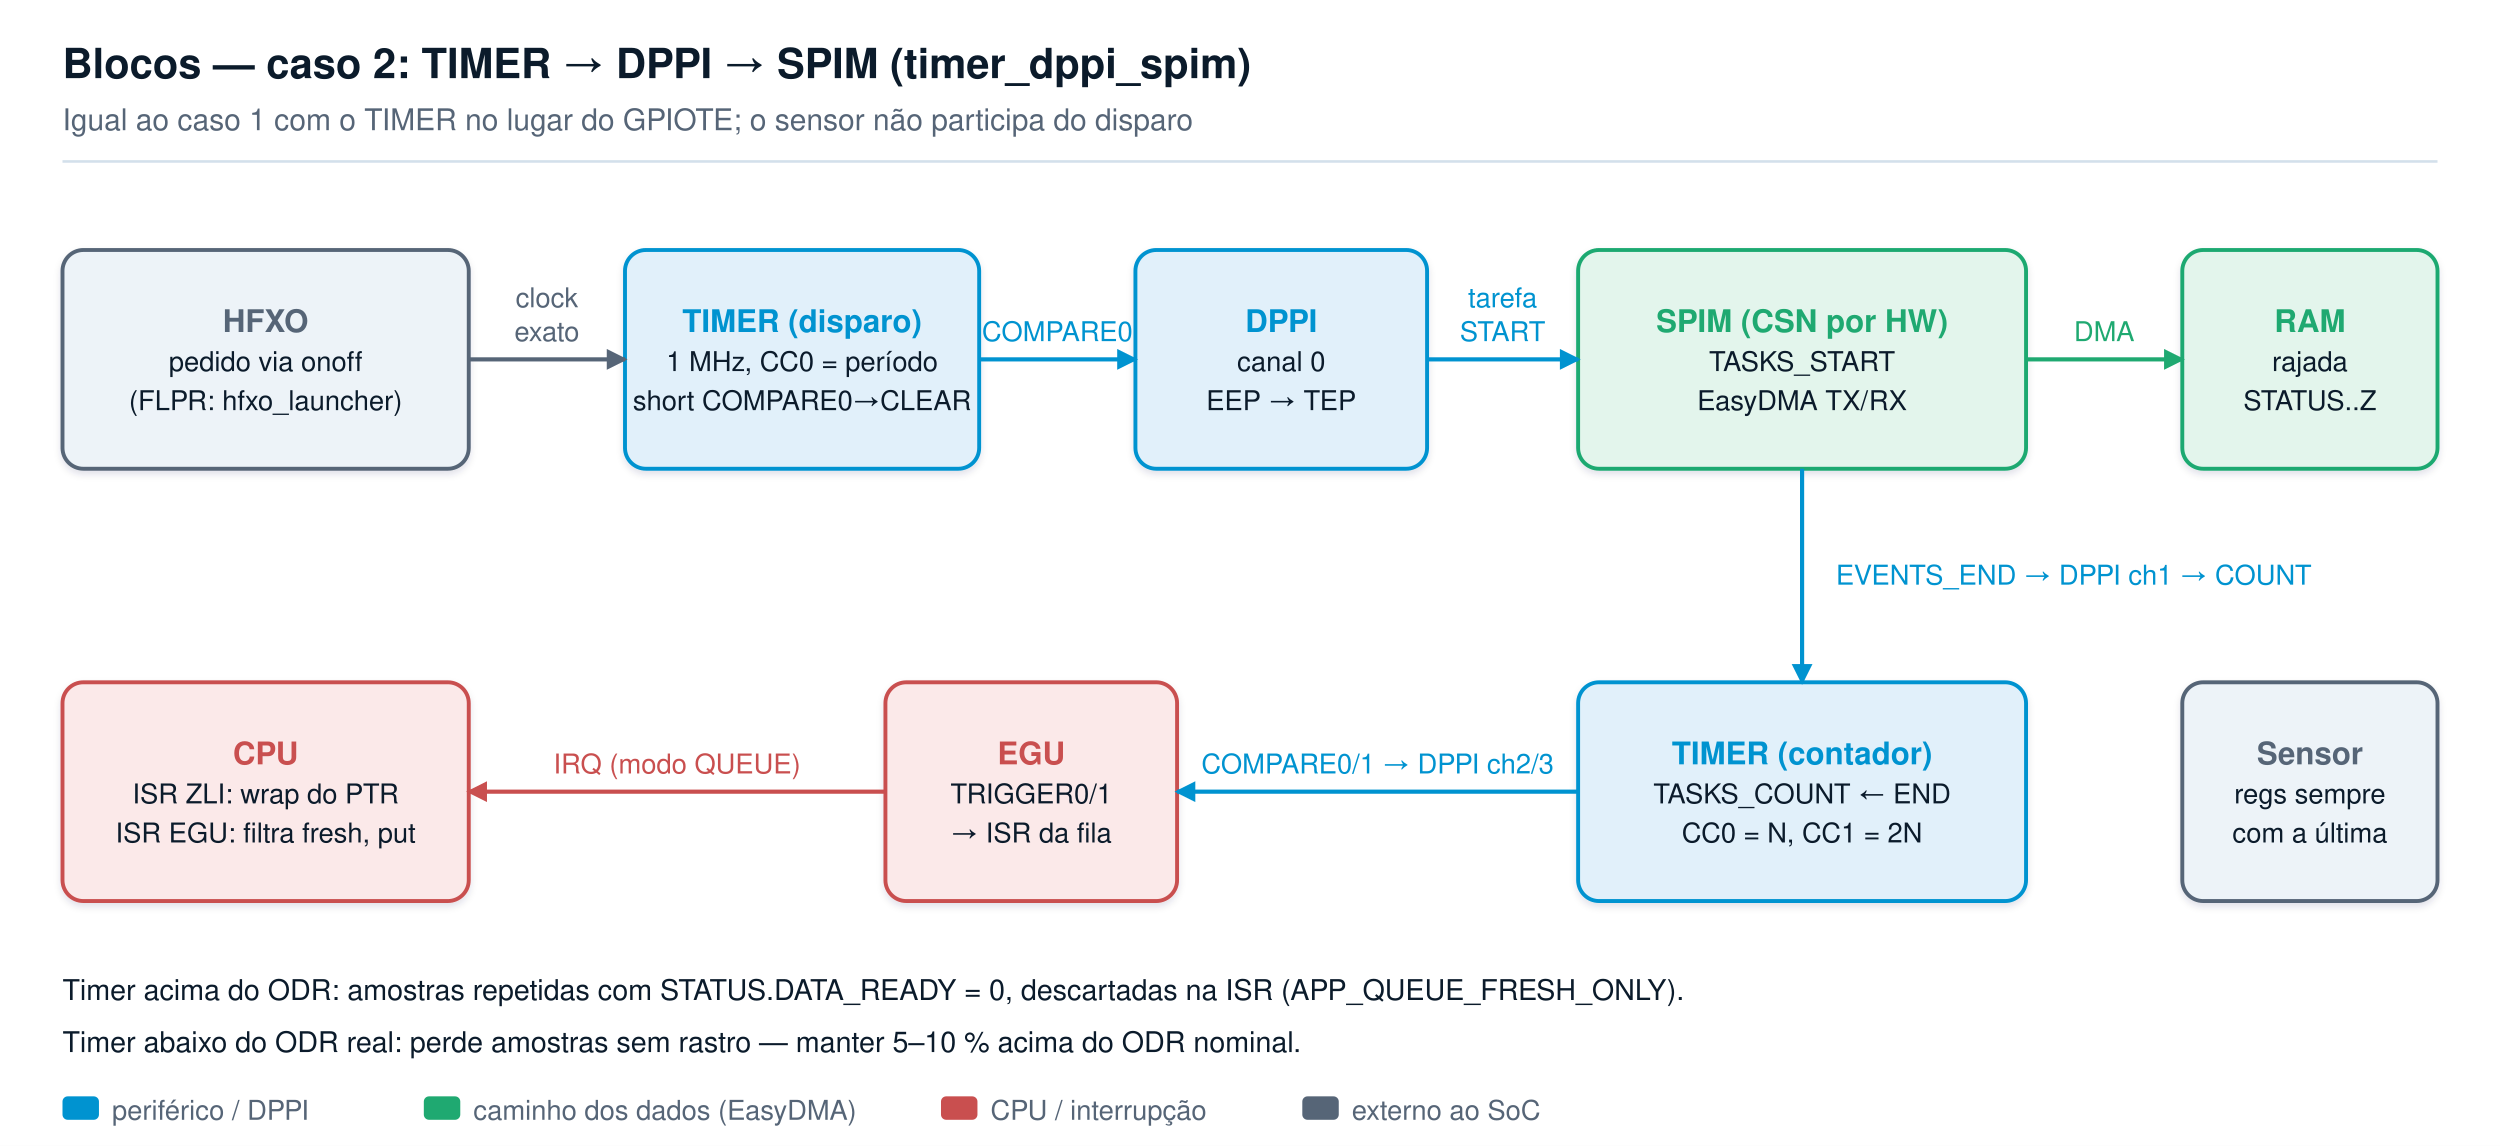
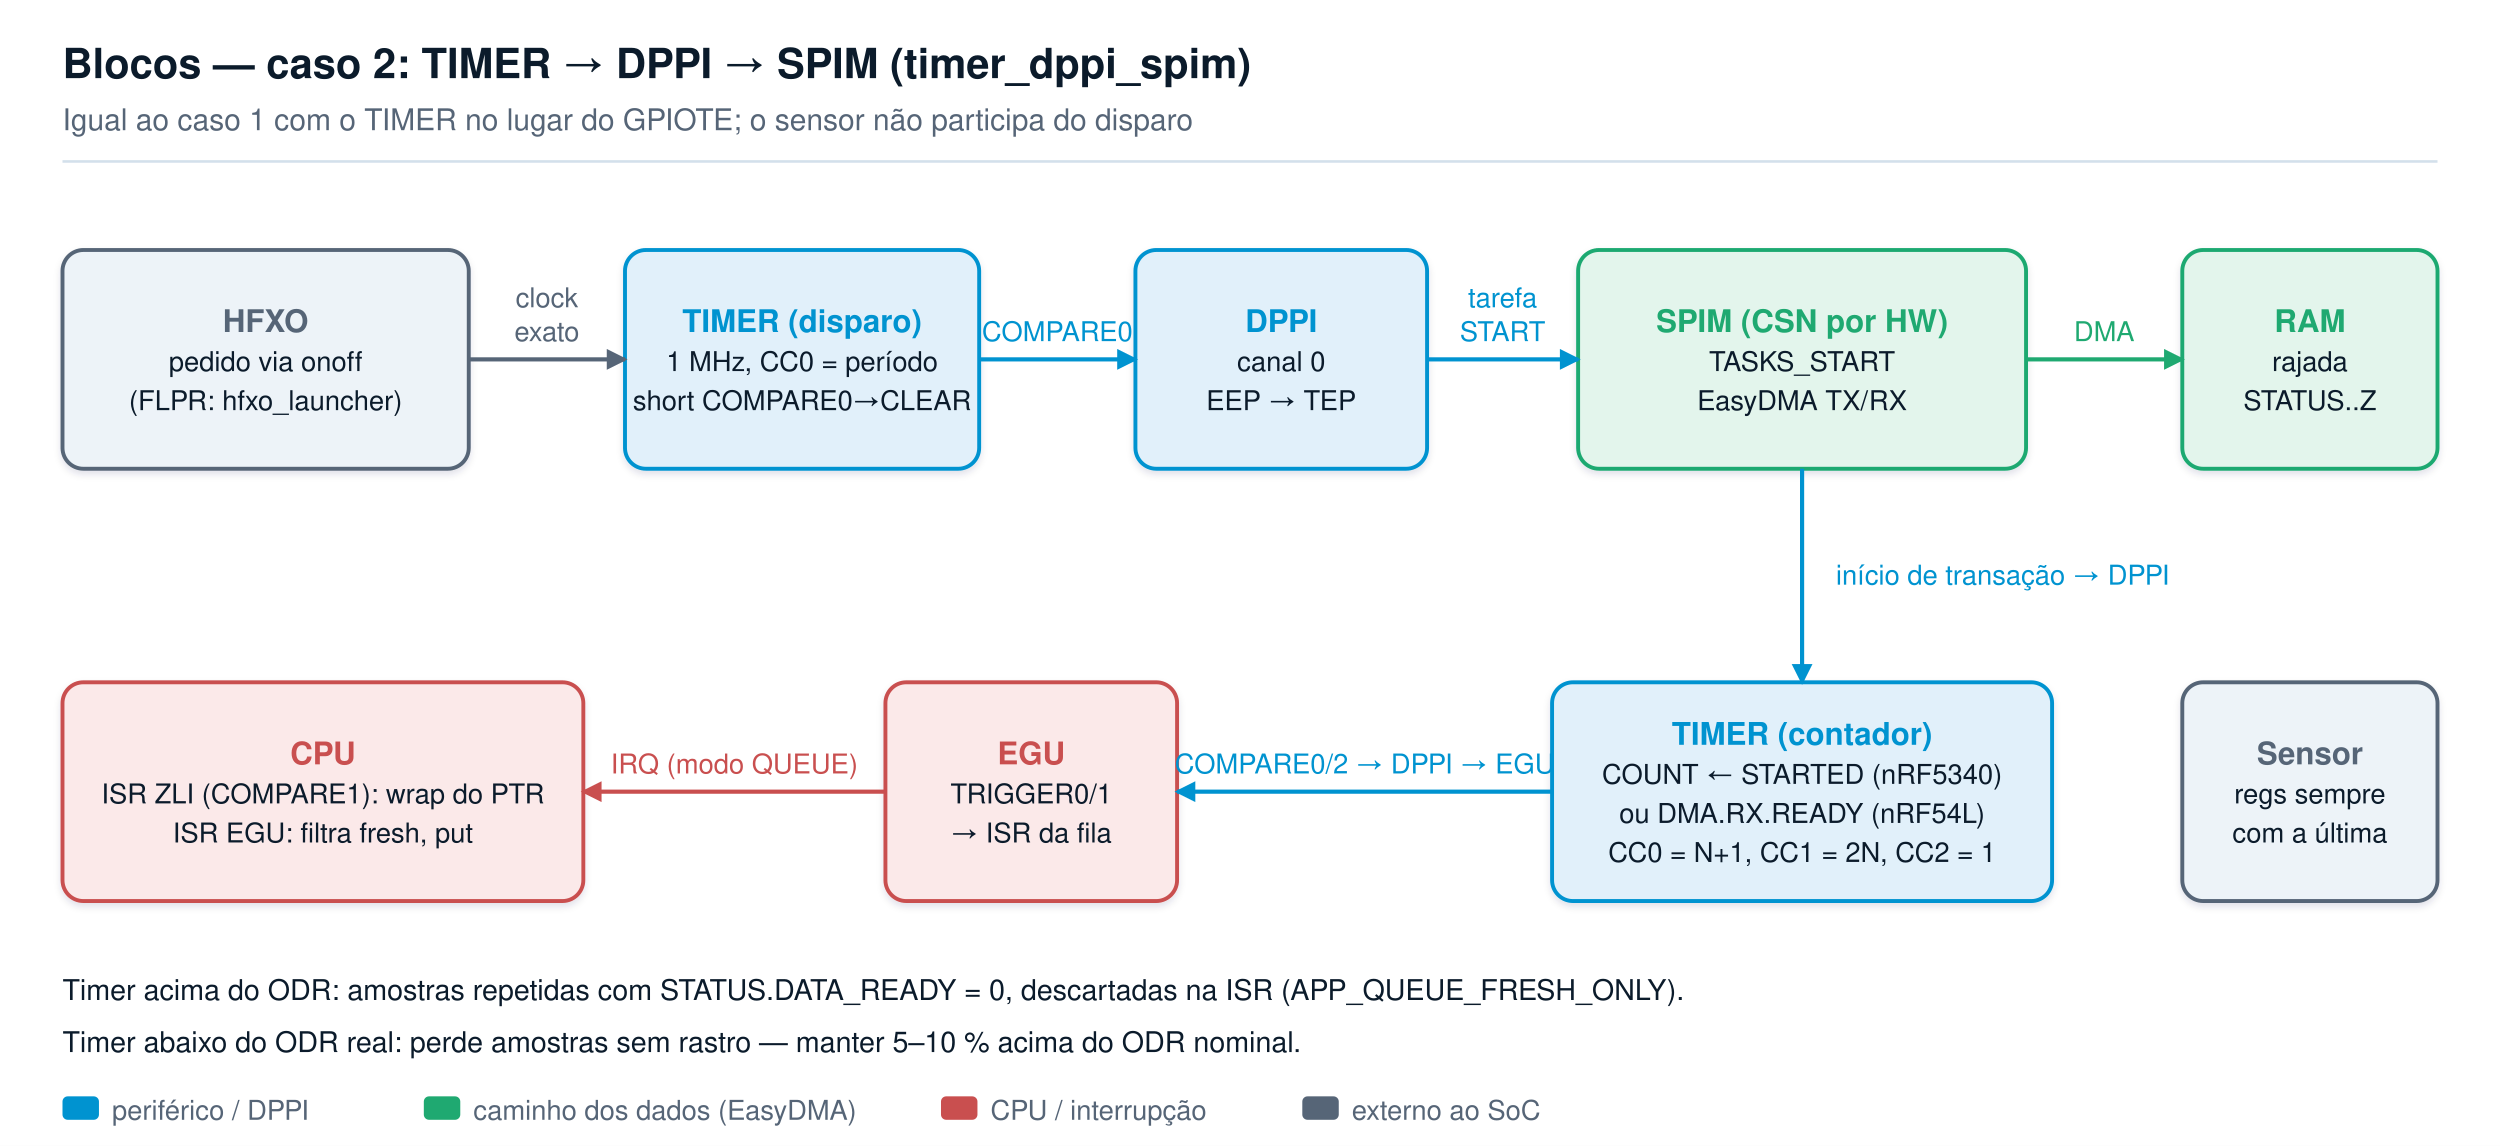
<svg xmlns="http://www.w3.org/2000/svg" width="960" height="440" viewBox="0 0 960 440">
  <defs>
    <marker id="arr" markerWidth="9" markerHeight="9" refX="7" refY="4.5" orient="auto" markerUnits="userSpaceOnUse">
      <path d="M0,0.5 L8,4.5 L0,8.5 z" fill="#566577" />
    </marker>
    <marker id="arr-blue" markerWidth="9" markerHeight="9" refX="7" refY="4.5" orient="auto" markerUnits="userSpaceOnUse">
      <path d="M0,0.5 L8,4.5 L0,8.5 z" fill="#0093D0" />
    </marker>
    <marker id="arr-green" markerWidth="9" markerHeight="9" refX="7" refY="4.5" orient="auto" markerUnits="userSpaceOnUse">
      <path d="M0,0.5 L8,4.5 L0,8.5 z" fill="#1FA971" />
    </marker>
    <marker id="arr-red" markerWidth="9" markerHeight="9" refX="7" refY="4.5" orient="auto" markerUnits="userSpaceOnUse">
      <path d="M0,0.5 L8,4.5 L0,8.5 z" fill="#C94F4F" />
    </marker>
    <filter id="shadow" x="-5%" y="-5%" width="110%" height="120%">
      <feDropShadow dx="0" dy="1.5" stdDeviation="1.5" flood-color="#00224E" flood-opacity="0.12" />
    </filter>
  </defs>
  <rect width="100%" height="100%" fill="white" />
  <text x="24" y="30" fill="#0B1B2B" font-family="Segoe UI, Helvetica Neue, Helvetica, Arial, sans-serif" font-size="16" font-weight="600">Blocos — caso 2: TIMER → DPPI → SPIM (timer_dppi_spim)</text>
  <text x="24" y="50" fill="#566577" font-family="Segoe UI, Helvetica Neue, Helvetica, Arial, sans-serif" font-size="11.5">Igual ao caso 1 com o TIMER no lugar do GPIOTE; o sensor não participa do disparo</text>
  <line x1="24" y1="62" x2="936" y2="62" stroke="#D3E0EB" stroke-width="1" />
  <rect x="24" y="96" width="156" height="84" rx="8" fill="#EDF3F8" stroke="#566577" stroke-width="1.5" filter="url(#shadow)" />
  <text x="102.0" y="127.5" text-anchor="middle" fill="#566577" font-family="Segoe UI, Helvetica Neue, Helvetica, Arial, sans-serif" font-size="12" font-weight="600">HFXO</text>
  <text x="102.0" y="142.5" text-anchor="middle" fill="#0B1B2B" font-family="Segoe UI, Helvetica Neue, Helvetica, Arial, sans-serif" font-size="10.5">pedido via onoff</text>
  <text x="102.0" y="157.5" text-anchor="middle" fill="#0B1B2B" font-family="Segoe UI, Helvetica Neue, Helvetica, Arial, sans-serif" font-size="10.5">(FLPR: hfxo_launcher)</text>
  <rect x="240" y="96" width="136" height="84" rx="8" fill="#E1F0FA" stroke="#0093D0" stroke-width="1.5" filter="url(#shadow)" />
  <text x="308.0" y="127.5" text-anchor="middle" fill="#0093D0" font-family="Segoe UI, Helvetica Neue, Helvetica, Arial, sans-serif" font-size="12" font-weight="600">TIMER (disparo)</text>
  <text x="308.0" y="142.5" text-anchor="middle" fill="#0B1B2B" font-family="Segoe UI, Helvetica Neue, Helvetica, Arial, sans-serif" font-size="10.5">1 MHz, CC0 = período</text>
  <text x="308.0" y="157.5" text-anchor="middle" fill="#0B1B2B" font-family="Segoe UI, Helvetica Neue, Helvetica, Arial, sans-serif" font-size="10.5">short COMPARE0→CLEAR</text>
  <rect x="436" y="96" width="112" height="84" rx="8" fill="#E1F0FA" stroke="#0093D0" stroke-width="1.5" filter="url(#shadow)" />
  <text x="492.0" y="127.5" text-anchor="middle" fill="#0093D0" font-family="Segoe UI, Helvetica Neue, Helvetica, Arial, sans-serif" font-size="12" font-weight="600">DPPI</text>
  <text x="492.0" y="142.5" text-anchor="middle" fill="#0B1B2B" font-family="Segoe UI, Helvetica Neue, Helvetica, Arial, sans-serif" font-size="10.5">canal 0</text>
  <text x="492.0" y="157.5" text-anchor="middle" fill="#0B1B2B" font-family="Segoe UI, Helvetica Neue, Helvetica, Arial, sans-serif" font-size="10.5">EEP → TEP</text>
  <rect x="606" y="96" width="172" height="84" rx="8" fill="#E3F5EC" stroke="#1FA971" stroke-width="1.5" filter="url(#shadow)" />
  <text x="692.0" y="127.5" text-anchor="middle" fill="#1FA971" font-family="Segoe UI, Helvetica Neue, Helvetica, Arial, sans-serif" font-size="12" font-weight="600">SPIM (CSN por HW)</text>
  <text x="692.0" y="142.5" text-anchor="middle" fill="#0B1B2B" font-family="Segoe UI, Helvetica Neue, Helvetica, Arial, sans-serif" font-size="10.5">TASKS_START</text>
  <text x="692.0" y="157.5" text-anchor="middle" fill="#0B1B2B" font-family="Segoe UI, Helvetica Neue, Helvetica, Arial, sans-serif" font-size="10.5">EasyDMA TX/RX</text>
  <rect x="838" y="96" width="98" height="84" rx="8" fill="#E3F5EC" stroke="#1FA971" stroke-width="1.5" filter="url(#shadow)" />
  <text x="887.0" y="127.5" text-anchor="middle" fill="#1FA971" font-family="Segoe UI, Helvetica Neue, Helvetica, Arial, sans-serif" font-size="12" font-weight="600">RAM</text>
  <text x="887.0" y="142.5" text-anchor="middle" fill="#0B1B2B" font-family="Segoe UI, Helvetica Neue, Helvetica, Arial, sans-serif" font-size="10.5">rajada</text>
  <text x="887.0" y="157.5" text-anchor="middle" fill="#0B1B2B" font-family="Segoe UI, Helvetica Neue, Helvetica, Arial, sans-serif" font-size="10.5">STATUS..Z</text>
  <rect x="838" y="262" width="98" height="84" rx="8" fill="#EDF3F8" stroke="#566577" stroke-width="1.5" filter="url(#shadow)" />
  <text x="887.0" y="293.5" text-anchor="middle" fill="#566577" font-family="Segoe UI, Helvetica Neue, Helvetica, Arial, sans-serif" font-size="12" font-weight="600">Sensor</text>
  <text x="887.0" y="308.5" text-anchor="middle" fill="#0B1B2B" font-family="Segoe UI, Helvetica Neue, Helvetica, Arial, sans-serif" font-size="10.5">regs sempre</text>
  <text x="887.0" y="323.5" text-anchor="middle" fill="#0B1B2B" font-family="Segoe UI, Helvetica Neue, Helvetica, Arial, sans-serif" font-size="10.5">com a última</text>
-   <rect x="606" y="262" width="172" height="84" rx="8" fill="#E1F0FA" stroke="#0093D0" stroke-width="1.5" filter="url(#shadow)" />
-   <text x="692.0" y="293.5" text-anchor="middle" fill="#0093D0" font-family="Segoe UI, Helvetica Neue, Helvetica, Arial, sans-serif" font-size="12" font-weight="600">TIMER (contador)</text>
-   <text x="692.0" y="308.5" text-anchor="middle" fill="#0B1B2B" font-family="Segoe UI, Helvetica Neue, Helvetica, Arial, sans-serif" font-size="10.5">TASKS_COUNT ← END</text>
-   <text x="692.0" y="323.5" text-anchor="middle" fill="#0B1B2B" font-family="Segoe UI, Helvetica Neue, Helvetica, Arial, sans-serif" font-size="10.5">CC0 = N, CC1 = 2N</text>
+   <rect x="596" y="262" width="192" height="84" rx="8" fill="#E1F0FA" stroke="#0093D0" stroke-width="1.5" filter="url(#shadow)" />
+   <text x="692.0" y="286.0" text-anchor="middle" fill="#0093D0" font-family="Segoe UI, Helvetica Neue, Helvetica, Arial, sans-serif" font-size="12" font-weight="600">TIMER (contador)</text>
+   <text x="692.0" y="301.0" text-anchor="middle" fill="#0B1B2B" font-family="Segoe UI, Helvetica Neue, Helvetica, Arial, sans-serif" font-size="10.5">COUNT ← STARTED (nRF5340)</text>
+   <text x="692.0" y="316.0" text-anchor="middle" fill="#0B1B2B" font-family="Segoe UI, Helvetica Neue, Helvetica, Arial, sans-serif" font-size="10.5">ou DMA.RX.READY (nRF54L)</text>
+   <text x="692.0" y="331.0" text-anchor="middle" fill="#0B1B2B" font-family="Segoe UI, Helvetica Neue, Helvetica, Arial, sans-serif" font-size="10.5">CC0 = N+1, CC1 = 2N, CC2 = 1</text>
  <rect x="340" y="262" width="112" height="84" rx="8" fill="#FBE9E9" stroke="#C94F4F" stroke-width="1.5" filter="url(#shadow)" />
  <text x="396.0" y="293.5" text-anchor="middle" fill="#C94F4F" font-family="Segoe UI, Helvetica Neue, Helvetica, Arial, sans-serif" font-size="12" font-weight="600">EGU</text>
  <text x="396.0" y="308.5" text-anchor="middle" fill="#0B1B2B" font-family="Segoe UI, Helvetica Neue, Helvetica, Arial, sans-serif" font-size="10.5">TRIGGER0/1</text>
  <text x="396.0" y="323.5" text-anchor="middle" fill="#0B1B2B" font-family="Segoe UI, Helvetica Neue, Helvetica, Arial, sans-serif" font-size="10.5">→ ISR da fila</text>
-   <rect x="24" y="262" width="156" height="84" rx="8" fill="#FBE9E9" stroke="#C94F4F" stroke-width="1.5" filter="url(#shadow)" />
-   <text x="102.0" y="293.5" text-anchor="middle" fill="#C94F4F" font-family="Segoe UI, Helvetica Neue, Helvetica, Arial, sans-serif" font-size="12" font-weight="600">CPU</text>
-   <text x="102.0" y="308.5" text-anchor="middle" fill="#0B1B2B" font-family="Segoe UI, Helvetica Neue, Helvetica, Arial, sans-serif" font-size="10.5">ISR ZLI: wrap do PTR</text>
-   <text x="102.0" y="323.5" text-anchor="middle" fill="#0B1B2B" font-family="Segoe UI, Helvetica Neue, Helvetica, Arial, sans-serif" font-size="10.5">ISR EGU: filtra fresh, put</text>
+   <rect x="24" y="262" width="200" height="84" rx="8" fill="#FBE9E9" stroke="#C94F4F" stroke-width="1.5" filter="url(#shadow)" />
+   <text x="124.0" y="293.5" text-anchor="middle" fill="#C94F4F" font-family="Segoe UI, Helvetica Neue, Helvetica, Arial, sans-serif" font-size="12" font-weight="600">CPU</text>
+   <text x="124.0" y="308.5" text-anchor="middle" fill="#0B1B2B" font-family="Segoe UI, Helvetica Neue, Helvetica, Arial, sans-serif" font-size="10.5">ISR ZLI (COMPARE1): wrap do PTR</text>
+   <text x="124.0" y="323.5" text-anchor="middle" fill="#0B1B2B" font-family="Segoe UI, Helvetica Neue, Helvetica, Arial, sans-serif" font-size="10.5">ISR EGU: filtra fresh, put</text>
  <path d="M180,138.0 L240,138.0" fill="none" stroke="#566577" stroke-width="1.6" marker-end="url(#arr)" />
  <text x="210.0" y="118.0" text-anchor="middle" fill="#566577" font-family="Segoe UI, Helvetica Neue, Helvetica, Arial, sans-serif" font-size="10.5">clock</text>
  <text x="210.0" y="131.0" text-anchor="middle" fill="#566577" font-family="Segoe UI, Helvetica Neue, Helvetica, Arial, sans-serif" font-size="10.5">exato</text>
  <path d="M376,138.0 L436,138.0" fill="none" stroke="#0093D0" stroke-width="1.6" marker-end="url(#arr-blue)" />
  <text x="406.0" y="131.0" text-anchor="middle" fill="#0093D0" font-family="Segoe UI, Helvetica Neue, Helvetica, Arial, sans-serif" font-size="10.5">COMPARE0</text>
  <path d="M548,138.0 L606,138.0" fill="none" stroke="#0093D0" stroke-width="1.6" marker-end="url(#arr-blue)" />
  <text x="577.0" y="118.0" text-anchor="middle" fill="#0093D0" font-family="Segoe UI, Helvetica Neue, Helvetica, Arial, sans-serif" font-size="10.5">tarefa</text>
  <text x="577.0" y="131.0" text-anchor="middle" fill="#0093D0" font-family="Segoe UI, Helvetica Neue, Helvetica, Arial, sans-serif" font-size="10.5">START</text>
  <path d="M778,138.0 L838,138.0" fill="none" stroke="#1FA971" stroke-width="1.6" marker-end="url(#arr-green)" />
  <text x="808.0" y="131.0" text-anchor="middle" fill="#1FA971" font-family="Segoe UI, Helvetica Neue, Helvetica, Arial, sans-serif" font-size="10.5">DMA</text>
  <path d="M692.0,180 L692.0,262" fill="none" stroke="#0093D0" stroke-width="1.6" marker-end="url(#arr-blue)" />
-   <rect x="700.0" y="212.0" width="193" height="16" rx="3" fill="white" opacity="0.9" />
-   <text x="705.0" y="224.5" fill="#0093D0" font-family="Segoe UI, Helvetica Neue, Helvetica, Arial, sans-serif" font-size="10.5">EVENTS_END → DPPI ch1 → COUNT</text>
-   <path d="M606,304.0 L452,304.0" fill="none" stroke="#0093D0" stroke-width="1.6" marker-end="url(#arr-blue)" />
-   <text x="529.0" y="297.0" text-anchor="middle" fill="#0093D0" font-family="Segoe UI, Helvetica Neue, Helvetica, Arial, sans-serif" font-size="10.5">COMPARE0/1 → DPPI ch2/3</text>
-   <path d="M340,304.0 L180,304.0" fill="none" stroke="#C94F4F" stroke-width="1.6" marker-end="url(#arr-red)" />
-   <text x="260.0" y="297.0" text-anchor="middle" fill="#C94F4F" font-family="Segoe UI, Helvetica Neue, Helvetica, Arial, sans-serif" font-size="10.5">IRQ (modo QUEUE)</text>
+   <rect x="700.0" y="212.0" width="174" height="16" rx="3" fill="white" opacity="0.9" />
+   <text x="705.0" y="224.5" fill="#0093D0" font-family="Segoe UI, Helvetica Neue, Helvetica, Arial, sans-serif" font-size="10.5">início de transação → DPPI</text>
+   <path d="M596,304.0 L452,304.0" fill="none" stroke="#0093D0" stroke-width="1.6" marker-end="url(#arr-blue)" />
+   <text x="524.0" y="297.0" text-anchor="middle" fill="#0093D0" font-family="Segoe UI, Helvetica Neue, Helvetica, Arial, sans-serif" font-size="10.5">COMPARE0/2 → DPPI → EGU</text>
+   <path d="M340,304.0 L224,304.0" fill="none" stroke="#C94F4F" stroke-width="1.6" marker-end="url(#arr-red)" />
+   <text x="282.0" y="297.0" text-anchor="middle" fill="#C94F4F" font-family="Segoe UI, Helvetica Neue, Helvetica, Arial, sans-serif" font-size="10.5">IRQ (modo QUEUE)</text>
  <text x="24" y="384" fill="#0B1B2B" font-family="Segoe UI, Helvetica Neue, Helvetica, Arial, sans-serif" font-size="11">Timer acima do ODR: amostras repetidas com STATUS.DATA_READY = 0, descartadas na ISR (APP_QUEUE_FRESH_ONLY).</text>
  <text x="24" y="404" fill="#0B1B2B" font-family="Segoe UI, Helvetica Neue, Helvetica, Arial, sans-serif" font-size="11">Timer abaixo do ODR real: perde amostras sem rastro — manter 5–10 % acima do ODR nominal.</text>
  <rect x="24" y="421" width="14" height="9" rx="2" fill="#0093D0" />
  <text x="43" y="430" fill="#566577" font-family="Segoe UI, Helvetica Neue, Helvetica, Arial, sans-serif" font-size="10.5">periférico / DPPI</text>
  <rect x="162.745" y="421" width="14" height="9" rx="2" fill="#1FA971" />
  <text x="181.745" y="430" fill="#566577" font-family="Segoe UI, Helvetica Neue, Helvetica, Arial, sans-serif" font-size="10.5">caminho dos dados (EasyDMA)</text>
  <rect x="361.34" y="421" width="14" height="9" rx="2" fill="#C94F4F" />
  <text x="380.34" y="430" fill="#566577" font-family="Segoe UI, Helvetica Neue, Helvetica, Arial, sans-serif" font-size="10.5">CPU / interrupção</text>
  <rect x="500.085" y="421" width="14" height="9" rx="2" fill="#566577" />
  <text x="519.085" y="430" fill="#566577" font-family="Segoe UI, Helvetica Neue, Helvetica, Arial, sans-serif" font-size="10.5">externo ao SoC</text>
</svg>
